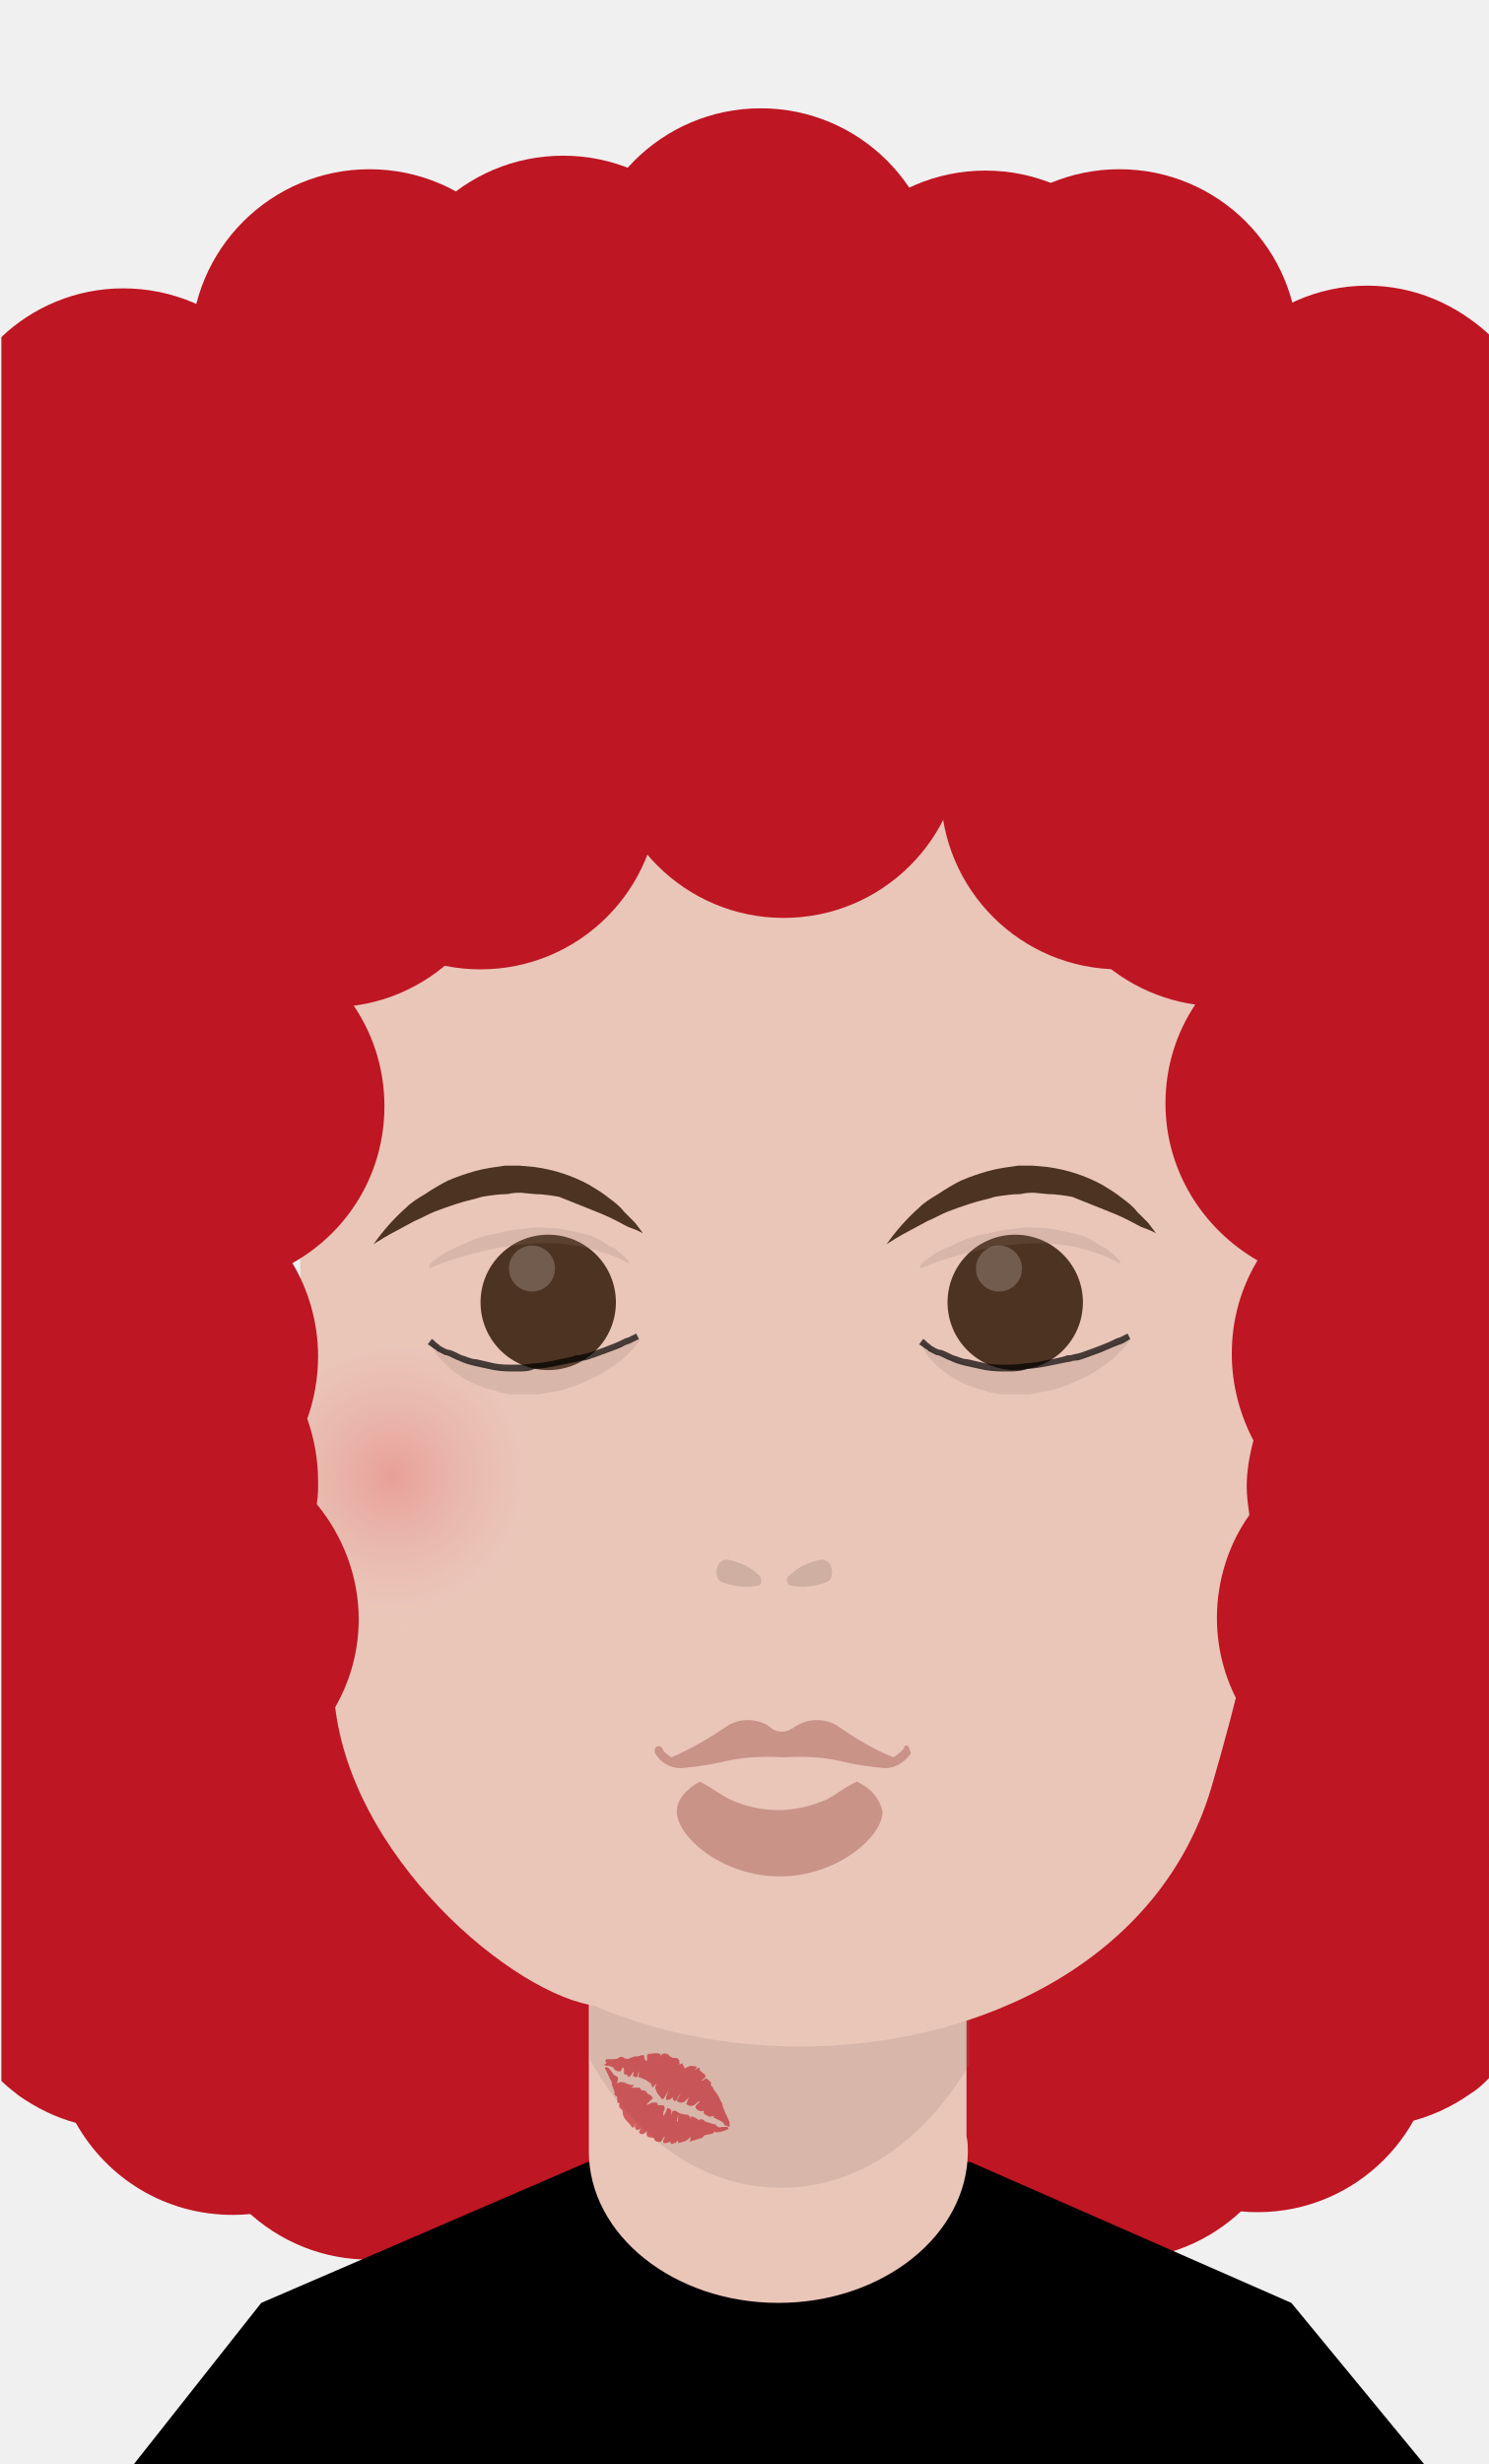
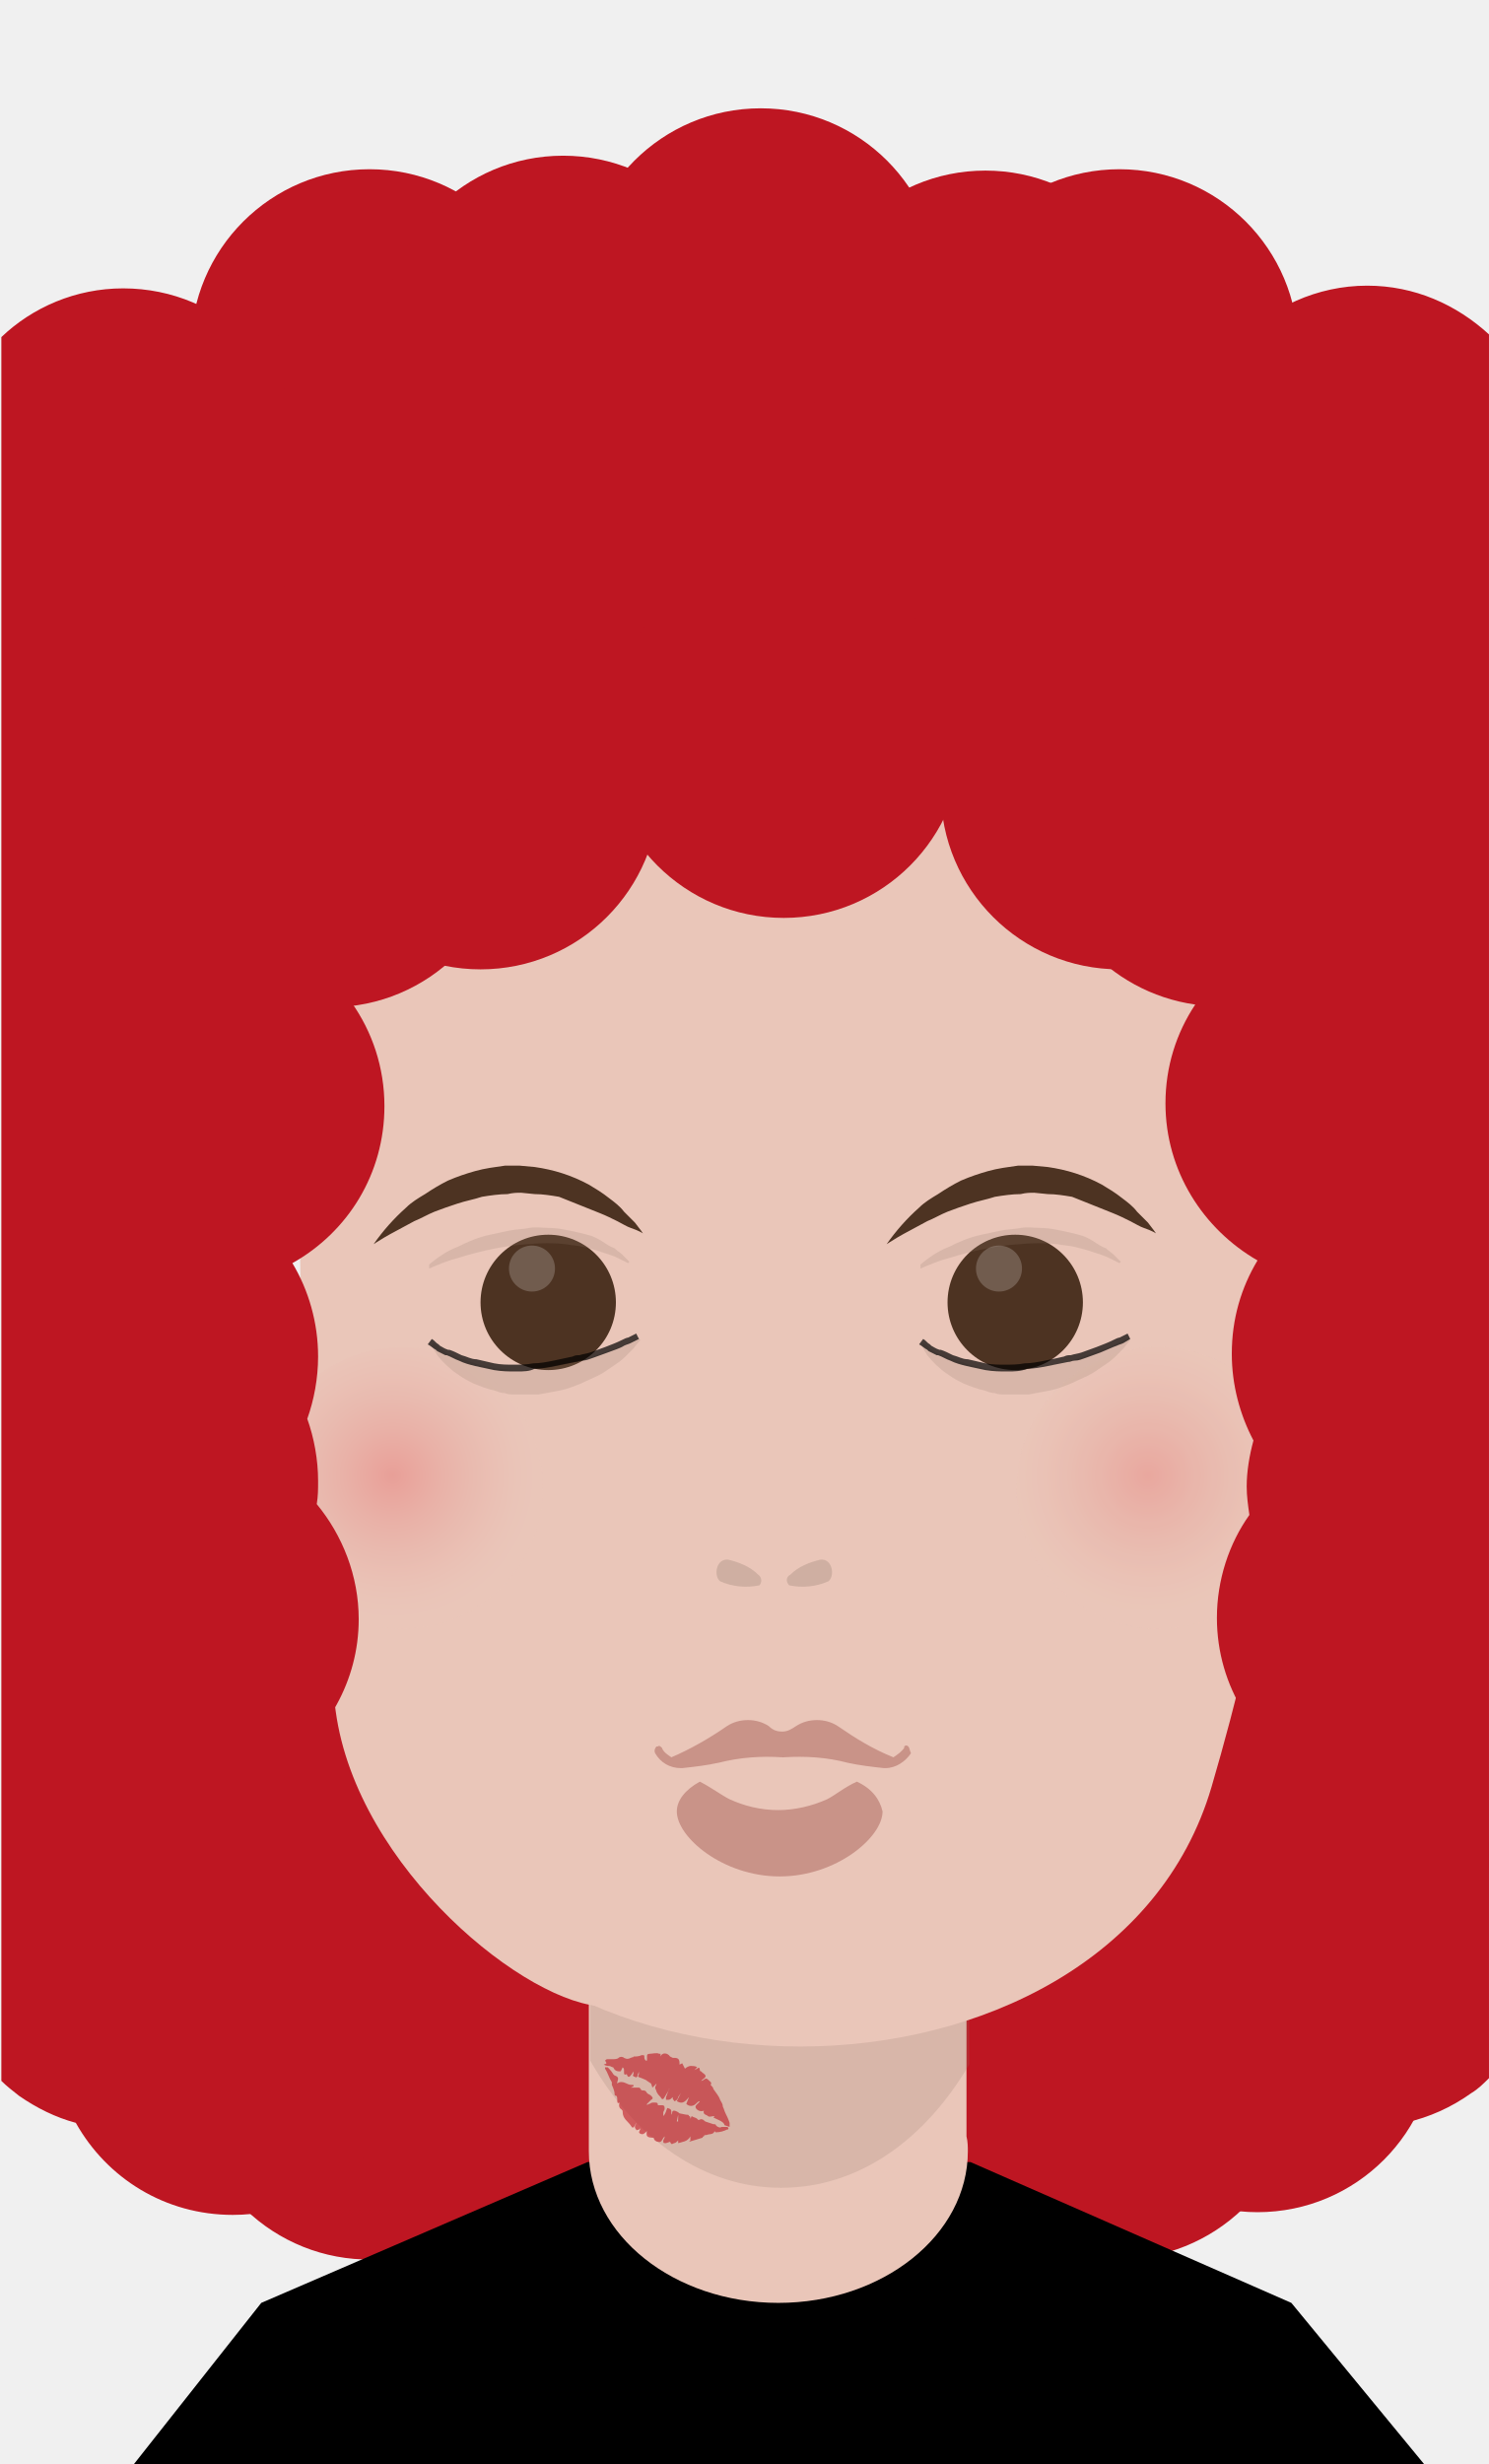
- <svg xmlns="http://www.w3.org/2000/svg" viewBox="0 0 110 182">
-   <style>.st0{fill:#BE1622;} .st1{fill:#EAC6B9;} .st2{opacity:0.2;fill:#90796B;enable-background:new ;} .st3{opacity:0.6;} .st4{opacity:0.2;fill:url(#SVGID_1_);enable-background:new ;} .st5{opacity:0.2;enable-background:new ;} .st6{fill:url(#SVGID_2_);} .st7{opacity:0.7;enable-background:new ;} .st8{fill:#BB7D74;} .st9{opacity:0.3;} .st10{fill:#90796B;} .st11{opacity:0.94;enable-background:new ;} .st12{fill:#432918;} .st13{opacity:0.2;} .st14{fill:#FFFFFF;}</style>
+ <svg xmlns="http://www.w3.org/2000/svg" id="Capa_1" viewBox="0 0 110 182">
+   <style>
+     .st0{fill:#BE1622;} .st1{fill:#EAC6B9;} .st2{opacity:0.2;fill:#90796B;enable-background:new ;} .st3{opacity:0.6;} .st4{opacity:0.2;fill:url(#SVGID_1_);enable-background:new ;} .st5{opacity:0.2;fill:url(#SVGID_2_);enable-background:new ;} .st6{opacity:0.2;enable-background:new ;} .st7{fill:url(#SVGID_3_);} .st8{opacity:0.7;fill:#BB7D74;enable-background:new ;} .st9{opacity:0.3;} .st10{fill:#90796B;} .st11{opacity:0.94;fill:#432918;enable-background:new ;} .st12{opacity:0.2;fill:#FFFFFF;enable-background:new ;} .st13{opacity:0.7;enable-background:new ;}
+   </style>
  <g id="Layer_2">
-     <circle class="st0" cx="83.7" cy="151.2" r="13.2" />
-     <ellipse transform="rotate(-86.21 82.68 153.73)" class="st0" cx="82.7" cy="153.7" rx="13.2" ry="13.2" />
-     <circle class="st0" cx="75.7" cy="150.2" r="13.2" />
-     <circle class="st0" cx="34.3" cy="150.2" r="13.2" />
-     <circle class="st0" cx="40.6" cy="153.3" r="13.2" />
-     <ellipse transform="rotate(-3.79 27.34 153.72)" class="st0" cx="27.3" cy="153.7" rx="13.2" ry="13.2" />
-     <circle class="st0" cx="69.4" cy="153.3" r="13.2" />
-     <path d="M105.2 182l-9.8-11.9-23.7-10.4H43.4l-24.1 10.4L9.9 182z" />
+     <circle cx="83.7" cy="151.2" r="13.2" class="st0" />
+     <ellipse cx="82.7" cy="153.7" transform="rotate(-86.21 82.65 153.71)" class="st0" rx="13.2" ry="13.2" />
+     <circle cx="75.7" cy="150.2" r="13.2" class="st0" />
+     <circle cx="34.3" cy="150.2" r="13.2" class="st0" />
+     <circle cx="40.6" cy="153.3" r="13.2" class="st0" />
+     <ellipse cx="27.3" cy="153.7" transform="rotate(-3.8 27.27 153.71)" class="st0" rx="13.2" ry="13.2" />
+     <circle cx="69.4" cy="153.3" r="13.2" class="st0" />
+     <path d="M105.2 182l-9.8-11.9-23.7-10.4H43.4l-24.1 10.4L9.9 182h95.3z" />
  </g>
-   <g id="Layer_1">
-     <circle class="st0" cx="26.3" cy="45.1" r="13.2" />
-     <circle class="st0" cx="44.7" cy="39" r="13.2" />
-     <circle class="st0" cx="21" cy="137.6" r="13.2" />
-     <circle class="st0" cx="26.3" cy="151.2" r="13.2" />
-     <circle class="st0" cx="27.3" cy="25.7" r="13.2" />
-     <circle class="st0" cx="22.3" cy="37.9" r="13.2" />
-     <circle class="st0" cx="44.7" cy="31.9" r="13.2" />
-     <circle class="st0" cx="83.7" cy="45.1" r="13.2" />
-     <circle class="st0" cx="65.3" cy="39" r="13.2" />
-     <circle class="st0" cx="89" cy="137.6" r="13.2" />
-     <circle class="st0" cx="92.9" cy="150.2" r="13.2" />
-     <ellipse class="st0" cx="98.9" cy="137" rx="11.1" ry="13.2" />
-     <circle class="st0" cx="82.7" cy="25.7" r="13.2" />
-     <circle class="st0" cx="72.1" cy="38.7" r="20" />
-     <path class="st1" d="M71.4 157.8v-33.5H43.5v34.6c0 6.2 6.3 11.2 14 11.2s14-5 14-11.2c0-.3 0-.7-.1-1.1z" />
-     <path class="st2" d="M43.6 142.9v9.3c3.3 5.8 8.4 9.4 14.1 9.4s10.6-3.5 13.9-9.1v-9.6h-28z" />
-     <g class="st3">
-       <path class="st0" d="M44.7 152.2c.1-.1.1-.1.2-.1h.3c.2 0 .4 0 .5-.1.1-.1.3-.1.4 0 .2.1.3.1.5 0s.2 0 .2-.1c.2 0 .4 0 .6-.1.2 0 .2 0 .2.1s0 .2.1.3h.1v-.3c0-.1 0-.2.2-.2s.5-.1.7 0h.1v.2c.1-.3.5-.3.7 0l.2.1h.1c.3 0 .4.1.4.4v.1l.2-.1.2.4c.1-.1.3-.2.4-.2.2 0 .4 0 .5.1l-.2.2.2-.1c.1-.1.2-.1.2.1 0 0 0 .1.1.1l.1.1c.3.2.3.3 0 .5l-.1.1c.2 0 .3-.3.5-.1s.3.2.2.4c.1.1.2.2.2.3.2.3.4.5.5.8.1.2.2.3.2.5.1.2.1.3.2.5s.2.4.3.7v.3l-.3-.1s-.1 0-.1-.1c-.1-.2-.4-.3-.6-.4l-.2-.1.1-.1c-.2 0-.4.1-.5 0-.1-.1-.4-.1-.3-.4-.2.1-.5 0-.6-.2-.1-.2.2-.3.3-.5-.1 0-.2.1-.3.2-.2.2-.5.2-.7 0l.2-.5c-.2.2-.4.6-.9.3l.3-.6-.2.3c0 .1-.1.2-.1.2s-.1.1-.2.1c0-.1-.1-.1-.1-.2v-.1c-.1.1-.2.2-.3.2h-.2v-.2c.1-.2.1-.3.2-.5s0-.1.1-.2c0 0-.1.1-.1.2l-.3.5c-.1.2-.2.2-.3 0-.1-.1-.2-.2-.3-.4 0-.1-.1-.2-.1-.3 0-.1.1-.2.1-.3l-.3.3-.1-.3-.3-.2c-.1-.1-.2-.1-.4-.2-.3-.1-.3-.1-.2-.3v-.2c0 .1-.1.2-.1.3 0 .1-.1.2-.2.1-.1 0-.2-.1-.1-.2v-.2c-.3.5-.4.5-.5.2-.2.1-.2 0-.2-.2s0-.2-.1-.3l-.1.2s0 .1-.1.1c-.3 0-.4-.1-.5-.3-.1 0-.2-.1-.3-.1-.1 0-.2 0-.4-.1.3-.1.2-.1.1-.3z" />
-       <path class="st0" d="M51 158.1v-.3c-.2.4-.6.4-.9.5v-.2c-.1.1-.2.2-.3.2-.2.1-.2.1-.3-.1l-.3.1c-.2 0-.2 0-.2-.2.1-.2.1-.2.1-.3-.2.2-.2.5-.5.4-.1 0-.3-.1-.3-.3-.5 0-.6-.1-.5-.5-.2.2-.3.3-.5.2s0-.2 0-.4l-.1.1c-.1 0-.2.1-.2 0-.1-.1-.1-.2-.1-.2 0-.1.1-.2.1-.3l-.1.2c-.1.2-.2.2-.3 0-.2-.3-.6-.5-.6-1 0-.1 0-.1-.1-.2-.2-.1-.2-.4-.1-.5-.2.1-.2 0-.2-.2 0-.1 0-.3-.1-.3s-.1-.1-.1-.2-.1-.4-.2-.6v-.2c-.2-.3-.3-.7-.5-1v-.1h.2s.3.3.4.5l.1.1c.3.1.3.2.2.5v.1c.2-.2.5-.1.7 0 .2.1.3.1.5.1v.1l-.2.1h.6c.1 0 .1.1.2.2.2 0 .3 0 .4.2.1.1.2.1.3.2s.2.2 0 .3l-.3.3v.1c.1-.1.1-.1.2-.1.1-.1.2-.1.4-.1s.2.1.2.2h.3c.2 0 .2.1.2.3-.1.2-.1.2-.1.3v.2c.2-.2.2-.4.3-.6.3.1.3.1.3.5.1-.1 0-.3.2-.3.1 0 .3.1.4.2l.5.1c.1 0 .2 0 .2.1.1 0 .1.1.1.2l.1-.2c.1.1.3.1.4.2l.1.1c.2-.1.3-.1.5.1l.6.2c.1 0 .2 0 .2.1.1.1.3.2.4.1h.4c.1 0 .2.2 0 .2-.2.1-.5.2-.8.2 0 0-.1 0-.1-.1-.1.3-.4.2-.6.3-.1 0-.2 0-.2.1 0 0-.1 0-.1.1l-1 .3.1-.1zm-2.5-.2l.3-.6-.3.6zm1.6-1.7l-.1.5h.1v-.5zM48.5 157.9l.3-.6-.3.6z" />
-       <path class="st0" d="M50.2 156.2v.5h-.1l.1-.5z" />
-     </g>
-     <path class="st1" d="M77.4 61.5c-9.8-3.5-17.3-.7-17.3-.7h-.5l-.5-.2-.5.2h-.4s-7.5-2.9-17.3.7c-24.6 8.8-19.6 44.9-12.1 70.5s53.2 25.5 60.7 0C97 106.4 102 70.3 77.4 61.5z" />
-     <path class="st1" d="M29.8 62c4.1-3.2 7.4-.6 7.4-.6s-4.8 21.4-4.8 42.5c0 25.4 12.5 44.3 12.3 44.3-5.6 0-18.3-10.1-19.9-21.8-3.2-23.3-5.3-56.3 5-64.4z" />
-     <radialGradient id="SVGID_1_" cx="216.307" cy="-145.858" r="11.313" gradientTransform="matrix(.92 0 0 -.92 -170 -25.2)" gradientUnits="userSpaceOnUse">
+   <circle cx="26.3" cy="45.1" r="13.2" class="st0" />
+   <circle cx="44.7" cy="39" r="13.2" class="st0" />
+   <circle cx="21" cy="137.6" r="13.2" class="st0" />
+   <circle cx="26.3" cy="151.2" r="13.2" class="st0" />
+   <circle cx="27.3" cy="25.7" r="13.2" class="st0" />
+   <circle cx="22.3" cy="37.9" r="13.2" class="st0" />
+   <circle cx="44.7" cy="31.9" r="13.2" class="st0" />
+   <circle cx="83.7" cy="45.1" r="13.2" class="st0" />
+   <circle cx="65.3" cy="39" r="13.2" class="st0" />
+   <circle cx="89" cy="137.6" r="13.2" class="st0" />
+   <circle cx="92.9" cy="150.2" r="13.2" class="st0" />
+   <ellipse cx="98.9" cy="137" class="st0" rx="11.1" ry="13.2" />
+   <circle cx="82.7" cy="25.7" r="13.2" class="st0" />
+   <circle cx="72.1" cy="38.7" r="20" class="st0" />
+   <path d="M71.4 157.8v-33.5H43.5v34.6c0 6.2 6.3 11.2 14 11.2s14-5 14-11.2c0-.3 0-.7-.1-1.1z" class="st1" />
+   <path d="M43.6 142.9v9.3c3.3 5.8 8.4 9.4 14.1 9.4s10.6-3.5 13.9-9.1v-9.6h-28z" class="st2" />
+   <g class="st3">
+     <path d="M44.7 152.2c.1-.1.1-.1.2-.1h.3c.2 0 .4 0 .5-.1s.3-.1.4 0c.2.1.3.1.5 0s.2 0 .2-.1c.2 0 .4 0 .6-.1.2 0 .2 0 .2.1s0 .2.1.3h.1v-.3c0-.1 0-.2.2-.2s.5-.1.7 0h.1v.2c.1-.3.5-.3.7 0l.2.1h.1c.3 0 .4.1.4.4v.1l.2-.1.2.4c.1-.1.3-.2.4-.2.2 0 .4 0 .5.1l-.2.2.2-.1c.1-.1.2-.1.2.1 0 0 0 .1.1.1l.1.1c.3.2.3.3 0 .5l-.1.1c.2 0 .3-.3.5-.1s.3.2.2.4c.1.1.2.2.2.3.2.3.4.5.5.8.1.2.2.3.2.5.1.2.1.3.2.5s.2.4.3.7v.3l-.3-.1s-.1 0-.1-.1c-.1-.2-.4-.3-.6-.4l-.2-.1.1-.1c-.2 0-.4.1-.5 0s-.4-.1-.3-.4c-.2.1-.5 0-.6-.2s.2-.3.3-.5c-.1 0-.2.1-.3.2-.2.2-.5.2-.7 0l.2-.5c-.2.2-.4.6-.9.3l.3-.6-.2.3c0 .1-.1.2-.1.2s-.1.1-.2.1c0-.1-.1-.1-.1-.2v-.1c-.1.1-.2.2-.3.2h-.2v-.2c.1-.2.1-.3.2-.5s0-.1.1-.2c0 0-.1.1-.1.2l-.3.5c-.1.2-.2.2-.3 0-.1-.1-.2-.2-.3-.4 0-.1-.1-.2-.1-.3s.1-.2.1-.3l-.3.3-.1-.3-.3-.2c-.1-.1-.2-.1-.4-.2-.3-.1-.3-.1-.2-.3v-.2c0 .1-.1.2-.1.3s-.1.2-.2.1c-.1 0-.2-.1-.1-.2v-.2c-.3.5-.4.5-.5.2-.2.1-.2 0-.2-.2s0-.2-.1-.3l-.1.2s0 .1-.1.1c-.3 0-.4-.1-.5-.3-.1 0-.2-.1-.3-.1s-.2 0-.4-.1c.3-.1.2-.1.1-.3z" class="st0" />
+     <path d="M51 158.1v-.3c-.2.4-.6.4-.9.5v-.2c-.1.1-.2.2-.3.2-.2.1-.2.1-.3-.1l-.3.1c-.2 0-.2 0-.2-.2.1-.2.1-.2.1-.3-.2.2-.2.5-.5.4-.1 0-.3-.1-.3-.3-.5 0-.6-.1-.5-.5-.2.2-.3.3-.5.2s0-.2 0-.4l-.1.1c-.1 0-.2.1-.2 0-.1-.1-.1-.2-.1-.2 0-.1.1-.2.1-.3l-.1.2c-.1.2-.2.2-.3 0-.2-.3-.6-.5-.6-1 0-.1 0-.1-.1-.2-.2-.1-.2-.4-.1-.5-.2.1-.2 0-.2-.2 0-.1 0-.3-.1-.3s-.1-.1-.1-.2-.1-.4-.2-.6v-.2c-.2-.3-.3-.7-.5-1v-.1h.2s.3.3.4.5l.1.1c.3.1.3.2.2.5v.1c.2-.2.5-.1.7 0s.3.1.5.1v.1l-.2.1h.6c.1 0 .1.1.2.2.2 0 .3 0 .4.2.1.1.2.1.3.2s.2.2 0 .3l-.3.3v.1c.1-.1.1-.1.2-.1.1-.1.2-.1.4-.1s.2.1.2.2h.3c.2 0 .2.1.2.3-.1.2-.1.2-.1.3v.2c.2-.2.2-.4.3-.6.3.1.3.1.3.5.1-.1 0-.3.2-.3.1 0 .3.1.4.2l.5.1c.1 0 .2 0 .2.1.1 0 .1.1.1.2l.1-.2c.1.1.3.1.4.2l.1.1c.2-.1.3-.1.5.1l.6.2c.1 0 .2 0 .2.1.1.1.3.2.4.1h.4c.1 0 .2.2 0 .2-.2.1-.5.2-.8.2 0 0-.1 0-.1-.1-.1.3-.4.2-.6.3-.1 0-.2 0-.2.1 0 0-.1 0-.1.1l-1 .3.1-.1zm-2.5-.2l.3-.6-.3.6zm1.6-1.7l-.1.5h.1v-.5zm-1.6 1.7l.3-.6-.3.6z" class="st0" />
+     <path d="M50.2 156.2v.5h-.1l.1-.5z" class="st0" />
+   </g>
+   <path d="M77.4 61.5c-9.8-3.5-17.3-.7-17.3-.7h-.5l-.5-.2-.5.2h-.4s-7.5-2.9-17.3.7c-24.6 8.8-19.6 44.9-12.1 70.5s53.2 25.5 60.7 0C97 106.4 102 70.3 77.4 61.5z" class="st1" />
+   <path d="M29.8 62c4.1-3.2 7.4-.6 7.4-.6s-4.8 21.4-4.8 42.5c0 25.4 12.5 44.3 12.3 44.3-5.6 0-18.3-10.1-19.9-21.8-3.2-23.3-5.3-56.3 5-64.4z" class="st1" />
+   <radialGradient id="SVGID_1_" cx="238.046" cy="964.293" r="11.313" gradientTransform="matrix(.92 0 0 .92 -190 -778.16)" gradientUnits="userSpaceOnUse">
+     <stop offset="0" stop-color="#E30613" />
+     <stop offset=".12" stop-color="#E4262F" />
+     <stop offset=".34" stop-color="#E65F60" />
+     <stop offset=".55" stop-color="#E88B86" />
+     <stop offset=".74" stop-color="#E9ABA2" />
+     <stop offset=".89" stop-color="#EABFB3" />
+     <stop offset="1" stop-color="#EAC6B9" />
+   </radialGradient>
+   <circle cx="29.7" cy="109.9" r="10.4" class="st4" />
+   <radialGradient id="SVGID_2_" cx="298.698" cy="964.293" r="11.313" gradientTransform="matrix(.92 0 0 .92 -190 -778.16)" gradientUnits="userSpaceOnUse">
+     <stop offset="0" stop-color="#E30613" />
+     <stop offset=".12" stop-color="#E4262F" />
+     <stop offset=".34" stop-color="#E65F60" />
+     <stop offset=".55" stop-color="#E88B86" />
+     <stop offset=".74" stop-color="#E9ABA2" />
+     <stop offset=".89" stop-color="#EABFB3" />
+     <stop offset="1" stop-color="#EAC6B9" />
+   </radialGradient>
+   <circle cx="85.5" cy="109.9" r="10.4" class="st5" />
+   <g class="st6">
+     <radialGradient id="SVGID_3_" cx="251.9" cy="903.399" r="11.313" gradientTransform="translate(0 -608.64)" gradientUnits="userSpaceOnUse">
      <stop offset="0" stop-color="#E30613" />
      <stop offset=".12" stop-color="#E4262F" />
      <stop offset=".34" stop-color="#E65F60" />
      <stop offset=".55" stop-color="#E88B86" />
      <stop offset=".74" stop-color="#E9ABA2" />
      <stop offset=".89" stop-color="#EABFB3" />
      <stop offset="1" stop-color="#EAC6B9" />
    </radialGradient>
-     <circle class="st4" cx="29.7" cy="109.9" r="10.4" />
-     <g class="st5">
-       <radialGradient id="SVGID_2_" cx="251.902" cy="-111.399" r="11.313" gradientTransform="matrix(1 0 0 -1 0 183.36)" gradientUnits="userSpaceOnUse">
-         <stop offset="0" stop-color="#E30613" />
-         <stop offset=".12" stop-color="#E4262F" />
-         <stop offset=".34" stop-color="#E65F60" />
-         <stop offset=".55" stop-color="#E88B86" />
-         <stop offset=".74" stop-color="#E9ABA2" />
-         <stop offset=".89" stop-color="#EABFB3" />
-         <stop offset="1" stop-color="#EAC6B9" />
-       </radialGradient>
-       <circle class="st6" cx="85.5" cy="109.9" r="10.4" />
-     </g>
-     <circle class="st0" cx="41.6" cy="51.3" r="13.2" />
-     <circle class="st0" cx="35.5" cy="58.4" r="13.2" />
-     <circle class="st0" cx="24.4" cy="61.2" r="13.2" />
-     <circle class="st0" cx="82.7" cy="58.4" r="13.2" />
-     <circle class="st0" cx="57.9" cy="54.6" r="13.2" />
-     <circle class="st0" cx="56.2" cy="21.2" r="13.2" />
-     <circle class="st0" cx="41.6" cy="24.7" r="13.2" />
-     <circle class="st0" cx="72.8" cy="25.8" r="13.2" />
-     <path class="st7 st8" d="M67.1 129c-.1-.1-.2-.1-.3 0v.1c-.2.3-.5.5-.8.7-1.5-.6-2.8-1.4-4.1-2.3-.9-.6-2.2-.6-3.1 0-.3.2-.6.4-1 .4s-.7-.1-1-.4c-.9-.6-2.2-.6-3.1 0-1.3.9-2.7 1.7-4.1 2.3-.3-.2-.6-.4-.7-.7-.1-.1-.2-.2-.3-.1h-.1c-.1.1-.2.3-.1.5.4.7 1.1 1.1 1.9 1.1h.1c.9-.1 1.8-.2 2.7-.4 1.6-.4 3.1-.5 4.7-.4h.1c1.6-.1 3.2 0 4.7.4.9.2 1.8.3 2.7.4h.1c.8 0 1.5-.5 1.9-1.1-.1-.2-.1-.4-.2-.5zM63.3 131.6c-.9.4-1.6 1-2.2 1.3-1.1.5-2.4.8-3.6.8-1.3 0-2.5-.3-3.6-.8-.6-.3-1.4-.9-2.2-1.3-1.1.6-1.7 1.4-1.7 2.2 0 1.9 3.4 4.8 7.6 4.8s7.6-2.9 7.6-4.8c-.2-.9-.8-1.7-1.9-2.2z" />
-     <g class="st9">
-       <path class="st10" d="M56.1 117.1c-1 .2-2 .1-2.9-.3-.5-.4-.3-1.7.6-1.6.8.2 1.6.5 2.2 1.1.3.2.3.6.1.8zM58.3 117.1c1 .2 2 .1 2.9-.3.5-.4.3-1.7-.6-1.6-.8.2-1.6.5-2.2 1.1-.4.2-.3.6-.1.8z" />
-     </g>
-     <path class="st11 st12" d="M41.3 88.4c-.6-.1-1.2-.2-1.8-.2l-1-.1c-.3 0-.6 0-1 .1-.6 0-1.3.1-1.9.2-.6.2-1.2.3-1.8.5s-1.2.4-1.7.6c-.5.2-1 .5-1.5.7-.9.5-1.7.9-2.2 1.2-.5.3-.8.5-.8.5.7-1 1.5-1.9 2.4-2.7.4-.4.9-.7 1.4-1 .6-.4 1.1-.7 1.7-1 .7-.3 1.3-.5 2-.7.7-.2 1.5-.3 2.2-.4h1.1l1.1.1c1.4.2 2.7.6 4 1.3.5.3 1 .6 1.5 1 .4.3.8.6 1.1 1l.8.8c.4.5.6.8.6.8s-.3-.2-.9-.4c-.3-.1-.6-.3-1-.5s-.8-.4-1.3-.6l-1.5-.6M79.2 88.4c-.6-.1-1.2-.2-1.8-.2l-1-.1c-.3 0-.6 0-1 .1-.6 0-1.3.1-1.9.2-.6.2-1.2.3-1.8.5s-1.2.4-1.7.6c-.5.2-1 .5-1.5.7-.9.5-1.7.9-2.2 1.2-.5.3-.8.5-.8.5.7-1 1.5-1.9 2.4-2.7.4-.4.9-.7 1.4-1 .6-.4 1.1-.7 1.7-1 .7-.3 1.3-.5 2-.7.7-.2 1.5-.3 2.2-.4h1.1l1.1.1c1.4.2 2.7.6 4 1.3.5.3 1 .6 1.5 1 .4.3.8.6 1.1 1l.8.8c.4.5.6.8.6.8s-.3-.2-.9-.4c-.3-.1-.6-.3-1-.5s-.8-.4-1.3-.6l-1.5-.6" />
-     <circle class="st11 st12" cx="40.5" cy="96.2" r="5" />
-     <circle class="st13 st14" cx="39.3" cy="93.7" r="1.7" />
-     <circle class="st11 st12" cx="75" cy="96.2" r="5" />
-     <path class="st5 st10" d="M32 99.2c.2.1.4.3.5.4.2.1.4.3.7.4.3.1.6.3 1 .4.4.1.8.3 1.2.4.4.1.9.2 1.3.3.5 0 1 .1 1.4.1.5 0 1 0 1.5-.1.5 0 1-.1 1.5-.2s1-.2 1.4-.3c.5-.1.9-.2 1.3-.4l1.1-.4c.7-.2 1.3-.5 1.7-.7l.6-.3.1.2s-.2.2-.5.6l-.6.6c-.3.3-.6.5-.9.7-.3.2-.7.5-1.1.7-.4.2-.9.4-1.3.6-.5.2-1 .4-1.5.5-.5.1-1.1.2-1.6.3h-1.7c-.3 0-.6 0-.8-.1-.3 0-.5-.1-.8-.2-.5-.1-1-.3-1.5-.5-.4-.2-.8-.4-1.2-.7-.6-.4-1.1-.9-1.5-1.4-.1-.2-.2-.3-.3-.5 0-.1-.1-.1-.1-.2l.1-.2zM31.7 93.4c.6-.5 1.3-1 2.1-1.3.8-.4 1.5-.7 2.4-.9.5-.1.9-.2 1.4-.3.5-.1 1-.1 1.5-.2s1 0 1.5 0 1 .1 1.5.2.9.2 1.3.3c.4.1.8.3 1.1.5.3.2.6.4.9.5.2.2.4.3.6.5l.5.5-.1.1-.6-.3c-.2-.1-.4-.2-.7-.3l-.9-.3c-.3-.1-.7-.2-1.1-.3-.4-.1-.8-.1-1.3-.2-.9-.1-1.8-.1-2.8 0-1.7.1-3.5.5-5.1 1-.8.2-1.5.5-2.2.8v-.3zM68.2 99.2c.2.1.4.3.5.4.2.1.4.3.7.4.3.1.6.3 1 .4.4.1.8.3 1.2.4.4.1.9.2 1.3.3.5 0 1 .1 1.4.1.5 0 1 0 1.5-.1.5 0 1-.1 1.5-.2s1-.2 1.4-.3c.5-.1.9-.2 1.3-.4l1.1-.4c.7-.2 1.3-.5 1.7-.7l.6-.3.1.2s-.2.2-.5.6l-.6.6c-.3.3-.6.5-.9.7-.3.2-.7.5-1.1.7-.4.2-.9.4-1.3.6-.5.2-1 .4-1.5.5-.5.1-1.1.2-1.6.3h-1.7c-.3 0-.6 0-.8-.1-.3 0-.5-.1-.8-.2-.5-.1-1-.3-1.5-.5-.4-.2-.8-.4-1.2-.7-.6-.4-1.1-.9-1.5-1.4-.1-.2-.2-.3-.3-.5 0-.1-.1-.1-.1-.2l.1-.2zM68 93.4c.6-.5 1.3-1 2.1-1.3.8-.4 1.5-.7 2.4-.9.5-.1.9-.2 1.4-.3.5-.1 1-.1 1.5-.2s1 0 1.5 0 1 .1 1.5.2.9.2 1.3.3c.4.1.8.3 1.1.5.3.2.6.4.9.5.2.2.4.3.6.5l.5.5-.1.1-.6-.3c-.2-.1-.4-.2-.7-.3l-.9-.3c-.3-.1-.7-.2-1.1-.3-.4-.1-.8-.1-1.3-.2-.9-.1-1.8-.1-2.8 0-1.7.1-3.5.5-5.1 1-.8.2-1.5.5-2.2.8v-.3z" />
-     <circle class="st13 st14" cx="73.8" cy="93.7" r="1.7" />
-     <path d="M38.2 101.3H38c-.4 0-.9 0-1.5-.1-.5-.1-.9-.2-1.4-.3-.4-.1-.8-.2-1.2-.4-.3-.1-.6-.3-.9-.4h-.1l-.6-.3-.1-.1c-.2-.1-.4-.3-.6-.4l.3-.4c.2.1.3.3.5.4l.1.1c.2.1.3.2.6.3h.1c.3.1.5.2.9.4.4.1.7.3 1.1.3.4.1.9.2 1.3.3.5.1 1 .1 1.4.1.5 0 1 0 1.5-.1.5 0 1-.1 1.5-.2s.9-.2 1.4-.3c.2-.1.3-.1.5-.1.3-.1.5-.1.8-.2l1.1-.4c.5-.2.8-.3 1.2-.5.2-.1.4-.2.5-.2l.6-.3.2.4-.6.3c-.2.1-.3.1-.5.2-.3.2-.7.3-1.2.5l-1.1.4c-.3.1-.5.2-.8.2-.2 0-.3.1-.5.1l-1.5.3c-.5.1-1 .2-1.5.2-.4.2-.8.2-1.3.2zM74.5 101.3h-.2c-.4 0-.9 0-1.5-.1-.5-.1-.9-.2-1.4-.3-.4-.1-.8-.2-1.2-.4-.3-.1-.6-.3-.9-.4h-.1l-.6-.3-.1-.1c-.2-.1-.4-.3-.6-.4l.3-.4c.2.1.3.3.5.4l.1.1c.2.1.3.2.6.3h.1c.3.1.5.2.9.4.4.1.7.3 1.1.3.4.1.9.2 1.3.3.5.1 1 .1 1.4.1.5 0 1 0 1.5-.1.5 0 1-.1 1.5-.2s1-.2 1.4-.3c.2-.1.3-.1.5-.1.3-.1.5-.1.8-.2l1.1-.4c.5-.2.8-.3 1.2-.5.2-.1.4-.2.5-.2l.6-.3.2.4-.5.3c-.2.1-.3.1-.5.2-.3.1-.7.3-1.2.5l-1.1.4c-.3.1-.5.2-.8.2-.2 0-.3.1-.5.1l-1.5.3c-.5.1-1 .2-1.5.2-.5.2-1 .2-1.4.2z" class="st7" />
-     <path class="st0" d="M22.2 138c0-.3.1-.7.1-1 0-2.3-.6-4.5-1.7-6.4 3.5-2.4 5.9-6.4 5.9-11 0-3.2-1.2-6.2-3.1-8.5.1-.6.1-1.1.1-1.7 0-1.6-.3-3.2-.8-4.6.5-1.4.8-3 .8-4.6 0-2.5-.7-4.9-1.9-6.9 4.1-2.3 6.8-6.6 6.8-11.6 0-5.7-3.6-10.6-8.7-12.4 4.5-2.1 7.7-6.7 7.7-12 0-4.8-2.5-9-6.3-11.3v-.8c0-1.4-.2-2.7-.6-4 1.2-2 1.8-4.3 1.8-6.7 0-7.3-5.9-13.2-13.2-13.2-3.5 0-6.7 1.4-9 3.6v128.8c.4.4.8.7 1.3 1.1 1.3.9 2.7 1.6 4.2 2 2.3 4.1 6.6 6.8 11.6 6.8 7.3 0 13.2-5.9 13.2-13.2-.1-5.7-3.4-10.4-8.2-12.4zM110 24.7c-2.4-2.2-5.5-3.6-9-3.6-3.7 0-7.1 1.6-9.5 4.1-1.2-.3-2.4-.5-3.7-.5-7.3 0-13.2 5.9-13.2 13.2 0 5.5 3.4 10.2 8.2 12.2-3.5 2.4-5.9 6.4-5.9 11 0 6.7 5 12.2 11.4 13.1-1.4 2.1-2.2 4.6-2.2 7.3 0 5 2.8 9.3 6.8 11.6-1.2 2-1.9 4.3-1.9 6.9 0 2.3.6 4.5 1.6 6.4-.3 1.1-.5 2.3-.5 3.4 0 .7.1 1.4.2 2.1-1.5 2.1-2.4 4.8-2.4 7.6 0 5.1 2.9 9.5 7.1 11.7-1.3.4-2.6 1-3.8 1.9-5.9 4.3-7.3 12.5-3 18.5 4.3 5.9 12.5 7.3 18.5 3 .5-.3.9-.7 1.3-1.1V24.7z" />
+     <circle cx="85.5" cy="109.9" r="10.4" class="st7" />
  </g>
+   <circle cx="41.6" cy="51.3" r="13.2" class="st0" />
+   <circle cx="35.5" cy="58.4" r="13.2" class="st0" />
+   <circle cx="24.4" cy="61.2" r="13.2" class="st0" />
+   <circle cx="82.7" cy="58.4" r="13.2" class="st0" />
+   <circle cx="57.9" cy="54.6" r="13.2" class="st0" />
+   <circle cx="56.2" cy="21.2" r="13.2" class="st0" />
+   <circle cx="41.6" cy="24.7" r="13.2" class="st0" />
+   <circle cx="72.8" cy="25.8" r="13.2" class="st0" />
+   <path d="M67.1 129c-.1-.1-.2-.1-.3 0v.1c-.2.3-.5.5-.8.7-1.5-.6-2.8-1.4-4.1-2.3-.9-.6-2.2-.6-3.1 0-.3.2-.6.4-1 .4s-.7-.1-1-.4c-.9-.6-2.2-.6-3.1 0-1.3.9-2.7 1.7-4.1 2.3-.3-.2-.6-.4-.7-.7-.1-.1-.2-.2-.3-.1h-.1c-.1.1-.2.3-.1.5.4.7 1.1 1.1 1.9 1.1h.1c.9-.1 1.8-.2 2.7-.4 1.6-.4 3.1-.5 4.7-.4h.1c1.6-.1 3.2 0 4.7.4.9.2 1.8.3 2.7.4h.1c.8 0 1.5-.5 1.9-1.1-.1-.2-.1-.4-.2-.5zm-3.8 2.6c-.9.4-1.6 1-2.2 1.3-1.1.5-2.4.8-3.6.8-1.3 0-2.5-.3-3.6-.8-.6-.3-1.4-.9-2.2-1.3-1.1.6-1.7 1.4-1.7 2.2 0 1.9 3.4 4.8 7.6 4.8s7.6-2.9 7.6-4.8c-.2-.9-.8-1.7-1.9-2.2z" class="st8" />
+   <path d="M56.1 117.1c-1 .2-2 .1-2.9-.3-.5-.4-.3-1.7.6-1.6.8.2 1.6.5 2.2 1.1.3.2.3.6.1.8zm2.2 0c1 .2 2 .1 2.9-.3.5-.4.3-1.7-.6-1.6-.8.2-1.6.5-2.2 1.1-.4.2-.3.6-.1.8z" class="st9 st10" />
+   <path d="M41.3 88.4c-.6-.1-1.2-.2-1.8-.2l-1-.1c-.3 0-.6 0-1 .1-.6 0-1.3.1-1.9.2-.6.2-1.2.3-1.8.5s-1.2.4-1.7.6-1 .5-1.5.7c-.9.5-1.7.9-2.2 1.2-.5.3-.8.5-.8.5.7-1 1.5-1.9 2.4-2.7.4-.4.9-.7 1.4-1 .6-.4 1.1-.7 1.7-1 .7-.3 1.3-.5 2-.7s1.5-.3 2.2-.4h1.1l1.1.1c1.4.2 2.7.6 4 1.3.5.3 1 .6 1.5 1 .4.3.8.6 1.1 1l.8.8c.4.5.6.8.6.8s-.3-.2-.9-.4c-.3-.1-.6-.3-1-.5s-.8-.4-1.3-.6l-1.5-.6m36.4-.6c-.6-.1-1.2-.2-1.8-.2l-1-.1c-.3 0-.6 0-1 .1-.6 0-1.3.1-1.9.2-.6.2-1.2.3-1.8.5s-1.2.4-1.7.6-1 .5-1.5.7c-.9.5-1.7.9-2.2 1.2-.5.3-.8.5-.8.5.7-1 1.5-1.9 2.4-2.7.4-.4.9-.7 1.4-1 .6-.4 1.1-.7 1.7-1 .7-.3 1.3-.5 2-.7s1.5-.3 2.2-.4h1.1l1.1.1c1.4.2 2.7.6 4 1.3.5.3 1 .6 1.5 1 .4.3.8.6 1.1 1l.8.8c.4.5.6.8.6.8s-.3-.2-.9-.4c-.3-.1-.6-.3-1-.5s-.8-.4-1.3-.6l-1.5-.6" class="st11" />
+   <circle cx="40.5" cy="96.2" r="5" class="st11" />
+   <circle cx="39.3" cy="93.7" r="1.7" class="st12" />
+   <circle cx="75" cy="96.2" r="5" class="st11" />
+   <path d="M32 99.2c.2.1.4.3.5.4.2.1.4.3.7.4s.6.3 1 .4.8.3 1.2.4.9.2 1.3.3c.5 0 1 .1 1.4.1.5 0 1 0 1.5-.1.5 0 1-.1 1.5-.2s1-.2 1.4-.3c.5-.1.9-.2 1.3-.4l1.1-.4c.7-.2 1.3-.5 1.7-.7l.6-.3.1.2s-.2.2-.5.6l-.6.6c-.3.3-.6.5-.9.7-.3.2-.7.5-1.1.7-.4.2-.9.4-1.3.6-.5.2-1 .4-1.5.5s-1.1.2-1.6.3h-1.7c-.3 0-.6 0-.8-.1-.3 0-.5-.1-.8-.2-.5-.1-1-.3-1.5-.5-.4-.2-.8-.4-1.2-.7-.6-.4-1.1-.9-1.5-1.4-.1-.2-.2-.3-.3-.5 0-.1-.1-.1-.1-.2l.1-.2zm-.3-5.8c.6-.5 1.3-1 2.1-1.3.8-.4 1.5-.7 2.4-.9.5-.1.9-.2 1.4-.3.5-.1 1-.1 1.5-.2s1 0 1.5 0 1 .1 1.5.2.9.2 1.3.3c.4.1.8.3 1.1.5s.6.4.9.5c.2.2.4.3.6.5l.5.5-.1.1-.6-.3c-.2-.1-.4-.2-.7-.3l-.9-.3c-.3-.1-.7-.2-1.1-.3-.4-.1-.8-.1-1.3-.2-.9-.1-1.8-.1-2.8 0-1.7.1-3.5.5-5.1 1-.8.2-1.5.5-2.2.8v-.3zm36.5 5.8c.2.1.4.3.5.4.2.1.4.3.7.4.3.1.6.3 1 .4s.8.3 1.2.4c.4.1.9.2 1.3.3.5 0 1 .1 1.4.1.5 0 1 0 1.5-.1.5 0 1-.1 1.5-.2s1-.2 1.4-.3c.5-.1.9-.2 1.3-.4l1.1-.4c.7-.2 1.3-.5 1.7-.7l.6-.3.1.2s-.2.2-.5.6l-.6.6c-.3.3-.6.5-.9.7s-.7.5-1.1.7-.9.4-1.3.6c-.5.2-1 .4-1.5.5s-1.1.2-1.6.3h-1.7c-.3 0-.6 0-.8-.1-.3 0-.5-.1-.8-.2-.5-.1-1-.3-1.5-.5-.4-.2-.8-.4-1.2-.7-.6-.4-1.1-.9-1.5-1.4-.1-.2-.2-.3-.3-.5 0-.1-.1-.1-.1-.2l.1-.2zm-.2-5.8c.6-.5 1.3-1 2.1-1.3.8-.4 1.5-.7 2.4-.9.5-.1.9-.2 1.4-.3.5-.1 1-.1 1.5-.2s1 0 1.5 0 1 .1 1.5.2.9.2 1.3.3c.4.1.8.3 1.1.5.3.2.6.4.9.5.2.2.4.3.6.5l.5.5-.1.1-.6-.3c-.2-.1-.4-.2-.7-.3l-.9-.3c-.3-.1-.7-.2-1.1-.3-.4-.1-.8-.1-1.3-.2-.9-.1-1.8-.1-2.8 0-1.7.1-3.5.5-5.1 1-.8.2-1.5.5-2.2.8v-.3z" class="st2" />
+   <circle cx="73.8" cy="93.7" r="1.7" class="st12" />
+   <path d="M38.2 101.3H38c-.4 0-.9 0-1.5-.1-.5-.1-.9-.2-1.4-.3-.4-.1-.8-.2-1.2-.4-.3-.1-.6-.3-.9-.4h-.1l-.6-.3-.1-.1c-.2-.1-.4-.3-.6-.4l.3-.4c.2.1.3.3.5.4l.1.1c.2.1.3.2.6.3h.1c.3.1.5.2.9.4.4.1.7.3 1.1.3.4.1.9.2 1.3.3.5.1 1 .1 1.4.1.5 0 1 0 1.5-.1.5 0 1-.1 1.5-.2s.9-.2 1.4-.3c.2-.1.3-.1.5-.1.3-.1.5-.1.8-.2l1.1-.4c.5-.2.8-.3 1.2-.5.2-.1.4-.2.5-.2l.6-.3.2.4-.6.3c-.2.1-.3.1-.5.2-.3.2-.7.3-1.2.5l-1.1.4c-.3.1-.5.2-.8.2-.2 0-.3.1-.5.1l-1.5.3c-.5.1-1 .2-1.5.2-.4.2-.8.2-1.3.2zm36.3 0h-.2c-.4 0-.9 0-1.5-.1-.5-.1-.9-.2-1.4-.3-.4-.1-.8-.2-1.2-.4-.3-.1-.6-.3-.9-.4h-.1l-.6-.3-.1-.1c-.2-.1-.4-.3-.6-.4l.3-.4c.2.1.3.3.5.4l.1.1c.2.1.3.2.6.3h.1c.3.1.5.2.9.4.4.1.7.3 1.1.3.4.1.9.2 1.3.3.5.1 1 .1 1.4.1.5 0 1 0 1.5-.1.5 0 1-.1 1.5-.2s1-.2 1.4-.3c.2-.1.3-.1.5-.1.3-.1.5-.1.8-.2l1.1-.4c.5-.2.8-.3 1.2-.5.2-.1.4-.2.5-.2l.6-.3.2.4-.5.3c-.2.1-.3.1-.5.2-.3.1-.7.3-1.2.5l-1.1.4c-.3.1-.5.2-.8.2-.2 0-.3.1-.5.1l-1.5.3c-.5.1-1 .2-1.5.2-.5.2-1 .2-1.4.2z" class="st13" />
+   <path d="M22.2 138c0-.3.1-.7.1-1 0-2.3-.6-4.5-1.7-6.4 3.5-2.4 5.9-6.4 5.9-11 0-3.2-1.2-6.2-3.1-8.5.1-.6.1-1.1.1-1.7 0-1.6-.3-3.2-.8-4.6.5-1.4.8-3 .8-4.6 0-2.5-.7-4.9-1.9-6.9 4.1-2.3 6.8-6.6 6.8-11.6 0-5.7-3.6-10.6-8.7-12.4 4.5-2.1 7.7-6.7 7.7-12 0-4.8-2.5-9-6.3-11.3v-.8c0-1.4-.2-2.7-.6-4 1.2-2 1.8-4.3 1.8-6.7 0-7.3-5.9-13.2-13.2-13.2-3.5 0-6.7 1.4-9 3.6v128.8c.4.4.8.7 1.3 1.1 1.3.9 2.7 1.6 4.2 2 2.3 4.1 6.6 6.8 11.6 6.8 7.3 0 13.2-5.9 13.2-13.2-.1-5.7-3.4-10.4-8.2-12.4zM110 24.7c-2.4-2.2-5.5-3.6-9-3.6-3.7 0-7.1 1.6-9.5 4.1-1.2-.3-2.4-.5-3.7-.5-7.3 0-13.2 5.9-13.2 13.2 0 5.5 3.4 10.2 8.2 12.2-3.5 2.4-5.9 6.4-5.9 11 0 6.7 5 12.2 11.4 13.1-1.4 2.1-2.2 4.6-2.2 7.3 0 5 2.8 9.3 6.8 11.6-1.2 2-1.9 4.3-1.9 6.9 0 2.3.6 4.5 1.6 6.4-.3 1.1-.5 2.3-.5 3.4 0 .7.1 1.4.2 2.1-1.5 2.1-2.4 4.8-2.4 7.6 0 5.1 2.9 9.5 7.1 11.7-1.3.4-2.6 1-3.8 1.9-5.9 4.3-7.3 12.5-3 18.5 4.3 5.9 12.5 7.3 18.5 3 .5-.3.9-.7 1.3-1.1V24.7z" class="st0" />
</svg>
